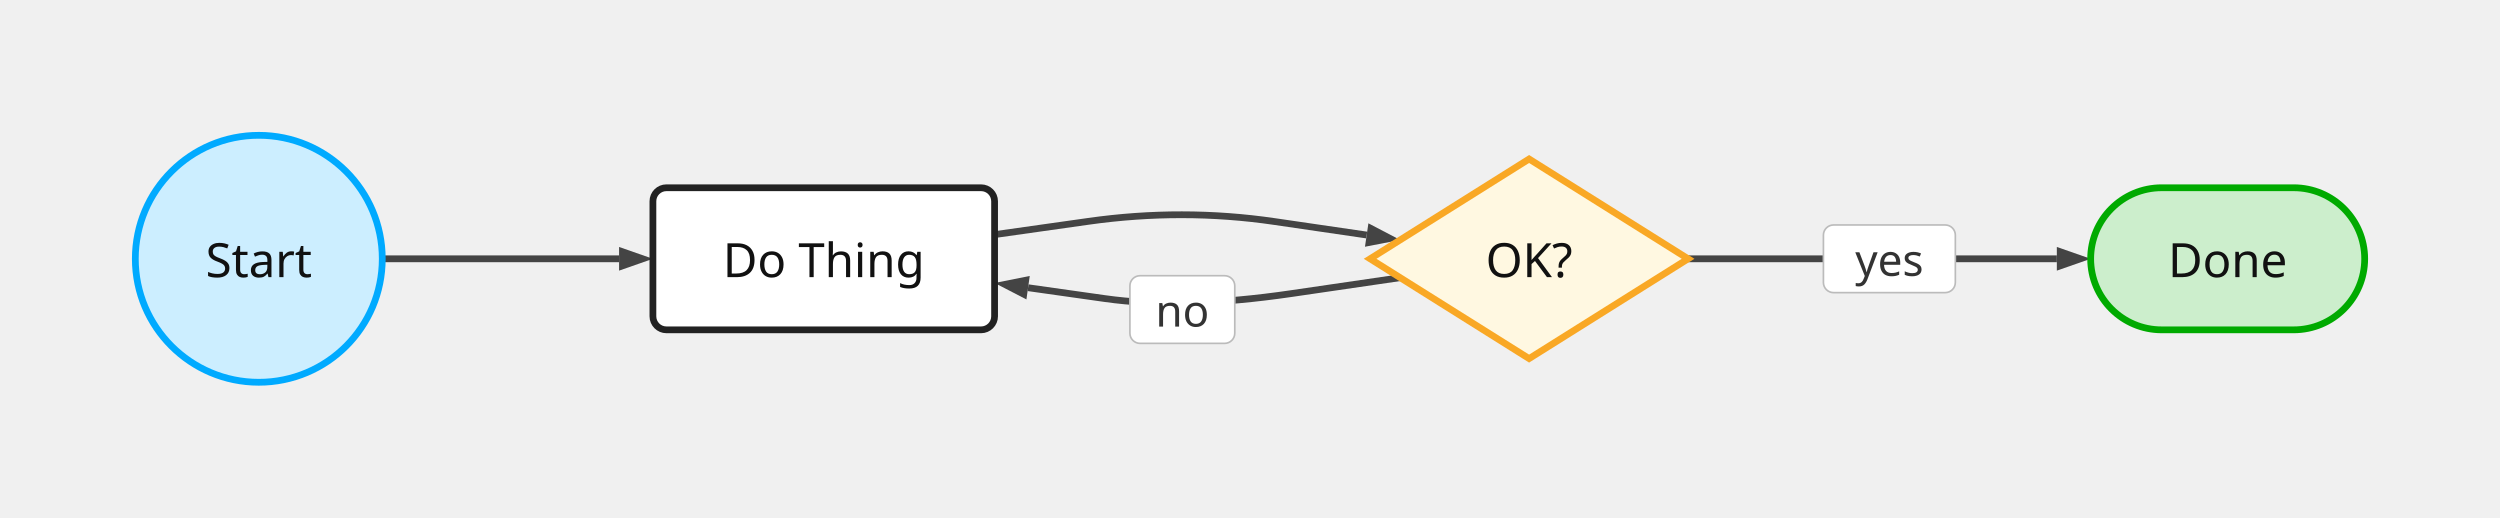
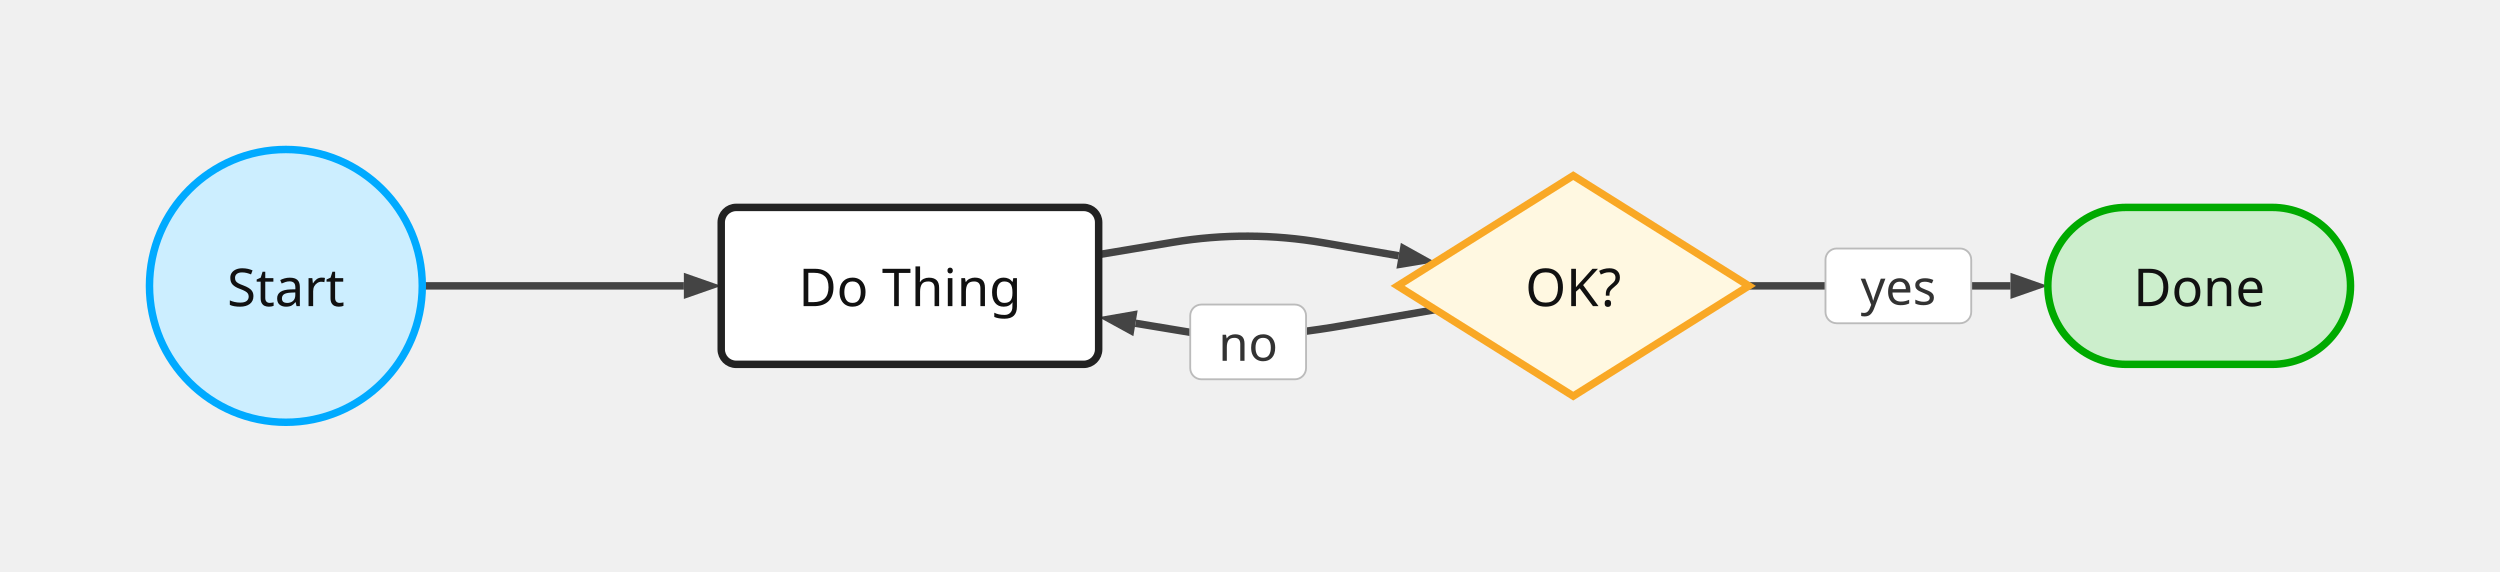
- <svg xmlns="http://www.w3.org/2000/svg" viewBox="-40 -40 739 153" style="max-width:100%">
+ <svg xmlns="http://www.w3.org/2000/svg" viewBox="-40 -40 669 153" style="max-width:100%">
  <defs>
    <marker id="glypho-xxft5m-arrowhead" markerWidth="10" markerHeight="7" refX="0" refY="3.5" orient="auto" markerUnits="userSpaceOnUse">
      <polygon points="0 0, 10 3.5, 0 7" fill="#444444" />
    </marker>
    <marker id="glypho-xxft5m-arrowhead-thick" markerWidth="14" markerHeight="10" refX="0" refY="5" orient="auto" markerUnits="userSpaceOnUse">
      <polygon points="0 0, 14 5, 0 10" fill="#444444" />
    </marker>
    <marker id="glypho-xxft5m-arrowhead-reverse" markerWidth="10" markerHeight="7" refX="10" refY="3.5" orient="auto" markerUnits="userSpaceOnUse">
      <polygon points="10 0, 0 3.5, 10 7" fill="#444444" />
    </marker>
  </defs>
  <path d="M 73 36.5 L 93 36.5 Q 113 36.5 128 36.5 L 143 36.5" fill="none" stroke="#444444" stroke-width="2" marker-end="url(#glypho-xxft5m-arrowhead)" />
-   <path d="M 254 29.354 L 281.75 25.427 Q 309.5 21.5 336.746 25.487 L 363.992 29.474" fill="none" stroke="#444444" stroke-width="2" marker-end="url(#glypho-xxft5m-arrowhead)" />
-   <path d="M 459 36.5 L 488.75 36.5 Q 518.5 36.5 543.25 36.5 L 568 36.5" fill="none" stroke="#444444" stroke-width="2" marker-end="url(#glypho-xxft5m-arrowhead)" />
-   <path d="M 373.886 42.078 L 341.693 46.789 Q 309.5 51.5 286.701 48.274 L 263.901 45.047" fill="none" stroke="#444444" stroke-width="2" marker-end="url(#glypho-xxft5m-arrowhead)" />
+   <path d="M 254 28.13 L 274 24.815 Q 294 21.5 314.137 24.972 L 334.274 28.444" fill="none" stroke="#444444" stroke-width="2" marker-end="url(#glypho-xxft5m-arrowhead)" />
+   <path d="M 428 36.5 L 448 36.5 Q 468 36.5 483 36.5 L 498 36.5" fill="none" stroke="#444444" stroke-width="2" marker-end="url(#glypho-xxft5m-arrowhead)" />
+   <path d="M 344.128 42.857 L 319.064 47.179 Q 294 51.5 278.933 49.003 L 263.865 46.505" fill="none" stroke="#444444" stroke-width="2" marker-end="url(#glypho-xxft5m-arrowhead)" />
  <g transform="translate(0, 0)" data-node-id="start">
    <circle cx="36.5" cy="36.5" r="36.5" fill="#cceeff" stroke="#00aaff" stroke-width="2" />
    <text x="36.5" y="36.5" text-anchor="middle" dominant-baseline="central" fill="#111111" font-size="14" font-family="system-ui, sans-serif">Start</text>
  </g>
  <g transform="translate(153, 15.5)" data-node-id="process">
    <rect x="0" y="0" width="101" height="42" rx="4" ry="4" fill="#ffffff" stroke="#222222" stroke-width="2" />
    <text x="50.5" y="21" text-anchor="middle" dominant-baseline="central" fill="#111111" font-size="14" font-family="system-ui, sans-serif">Do Thing</text>
  </g>
-   <g transform="translate(365, 7)" data-node-id="check">
+   <g transform="translate(334, 7)" data-node-id="check">
    <polygon points="47,0 94,29.5 47,59 0,29.5" fill="#fff8e1" stroke="#f9a825" stroke-width="2" />
    <text x="47" y="29.5" text-anchor="middle" dominant-baseline="central" fill="#111111" font-size="14" font-family="system-ui, sans-serif">OK?</text>
  </g>
-   <g transform="translate(578, 15.5)" data-node-id="done">
+   <g transform="translate(508, 15.5)" data-node-id="done">
    <rect x="0" y="0" width="81" height="42" rx="21" ry="21" fill="#cceecc" stroke="#00aa00" stroke-width="2" />
    <text x="40.5" y="21" text-anchor="middle" dominant-baseline="central" fill="#111111" font-size="14" font-family="system-ui, sans-serif">Done</text>
  </g>
-   <g transform="translate(518.5, 36.5)">
+   <g transform="translate(468, 36.5)">
    <rect x="-19.5" y="-10" width="39" height="20" fill="white" stroke="#bbb" stroke-width="0.5" rx="3" />
    <text y="0" text-anchor="middle" dominant-baseline="central" fill="#333333" font-size="13" font-family="system-ui, sans-serif">yes</text>
  </g>
-   <g transform="translate(309.5, 51.5)">
+   <g transform="translate(294, 51.5)">
    <rect x="-15.5" y="-10" width="31" height="20" fill="white" stroke="#bbb" stroke-width="0.5" rx="3" />
    <text y="0" text-anchor="middle" dominant-baseline="central" fill="#333333" font-size="13" font-family="system-ui, sans-serif">no</text>
  </g>
</svg>
